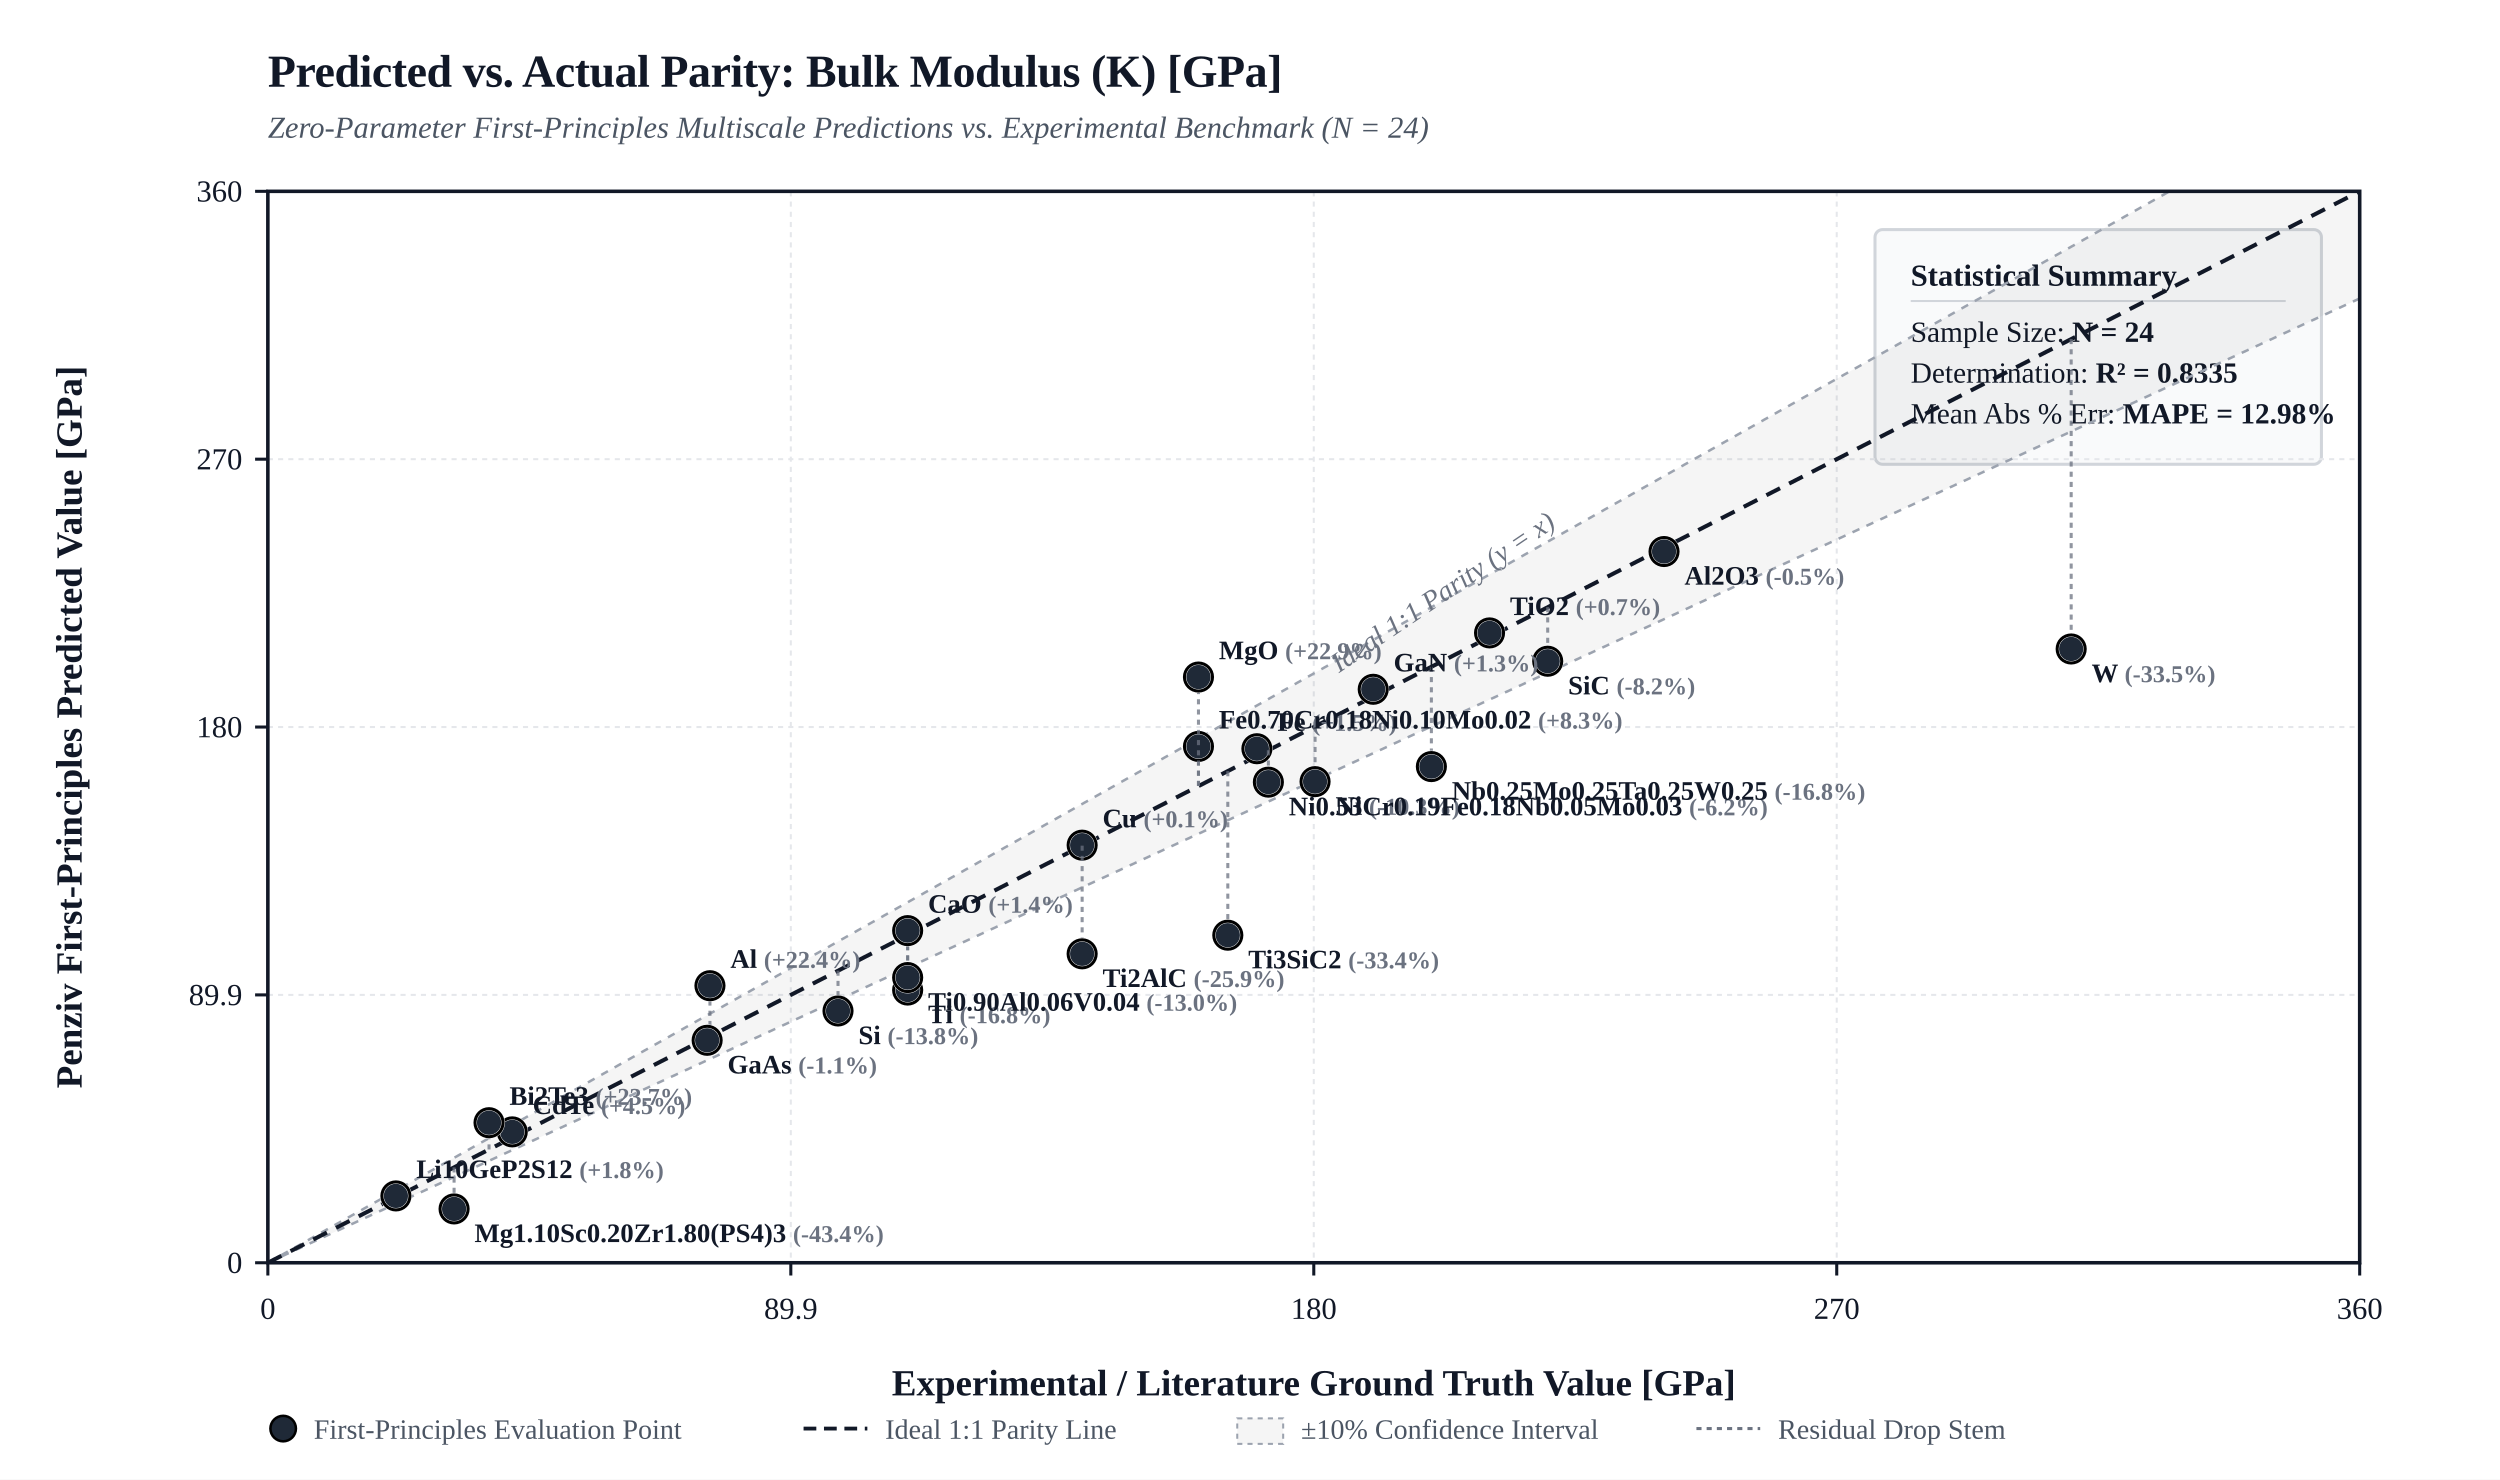
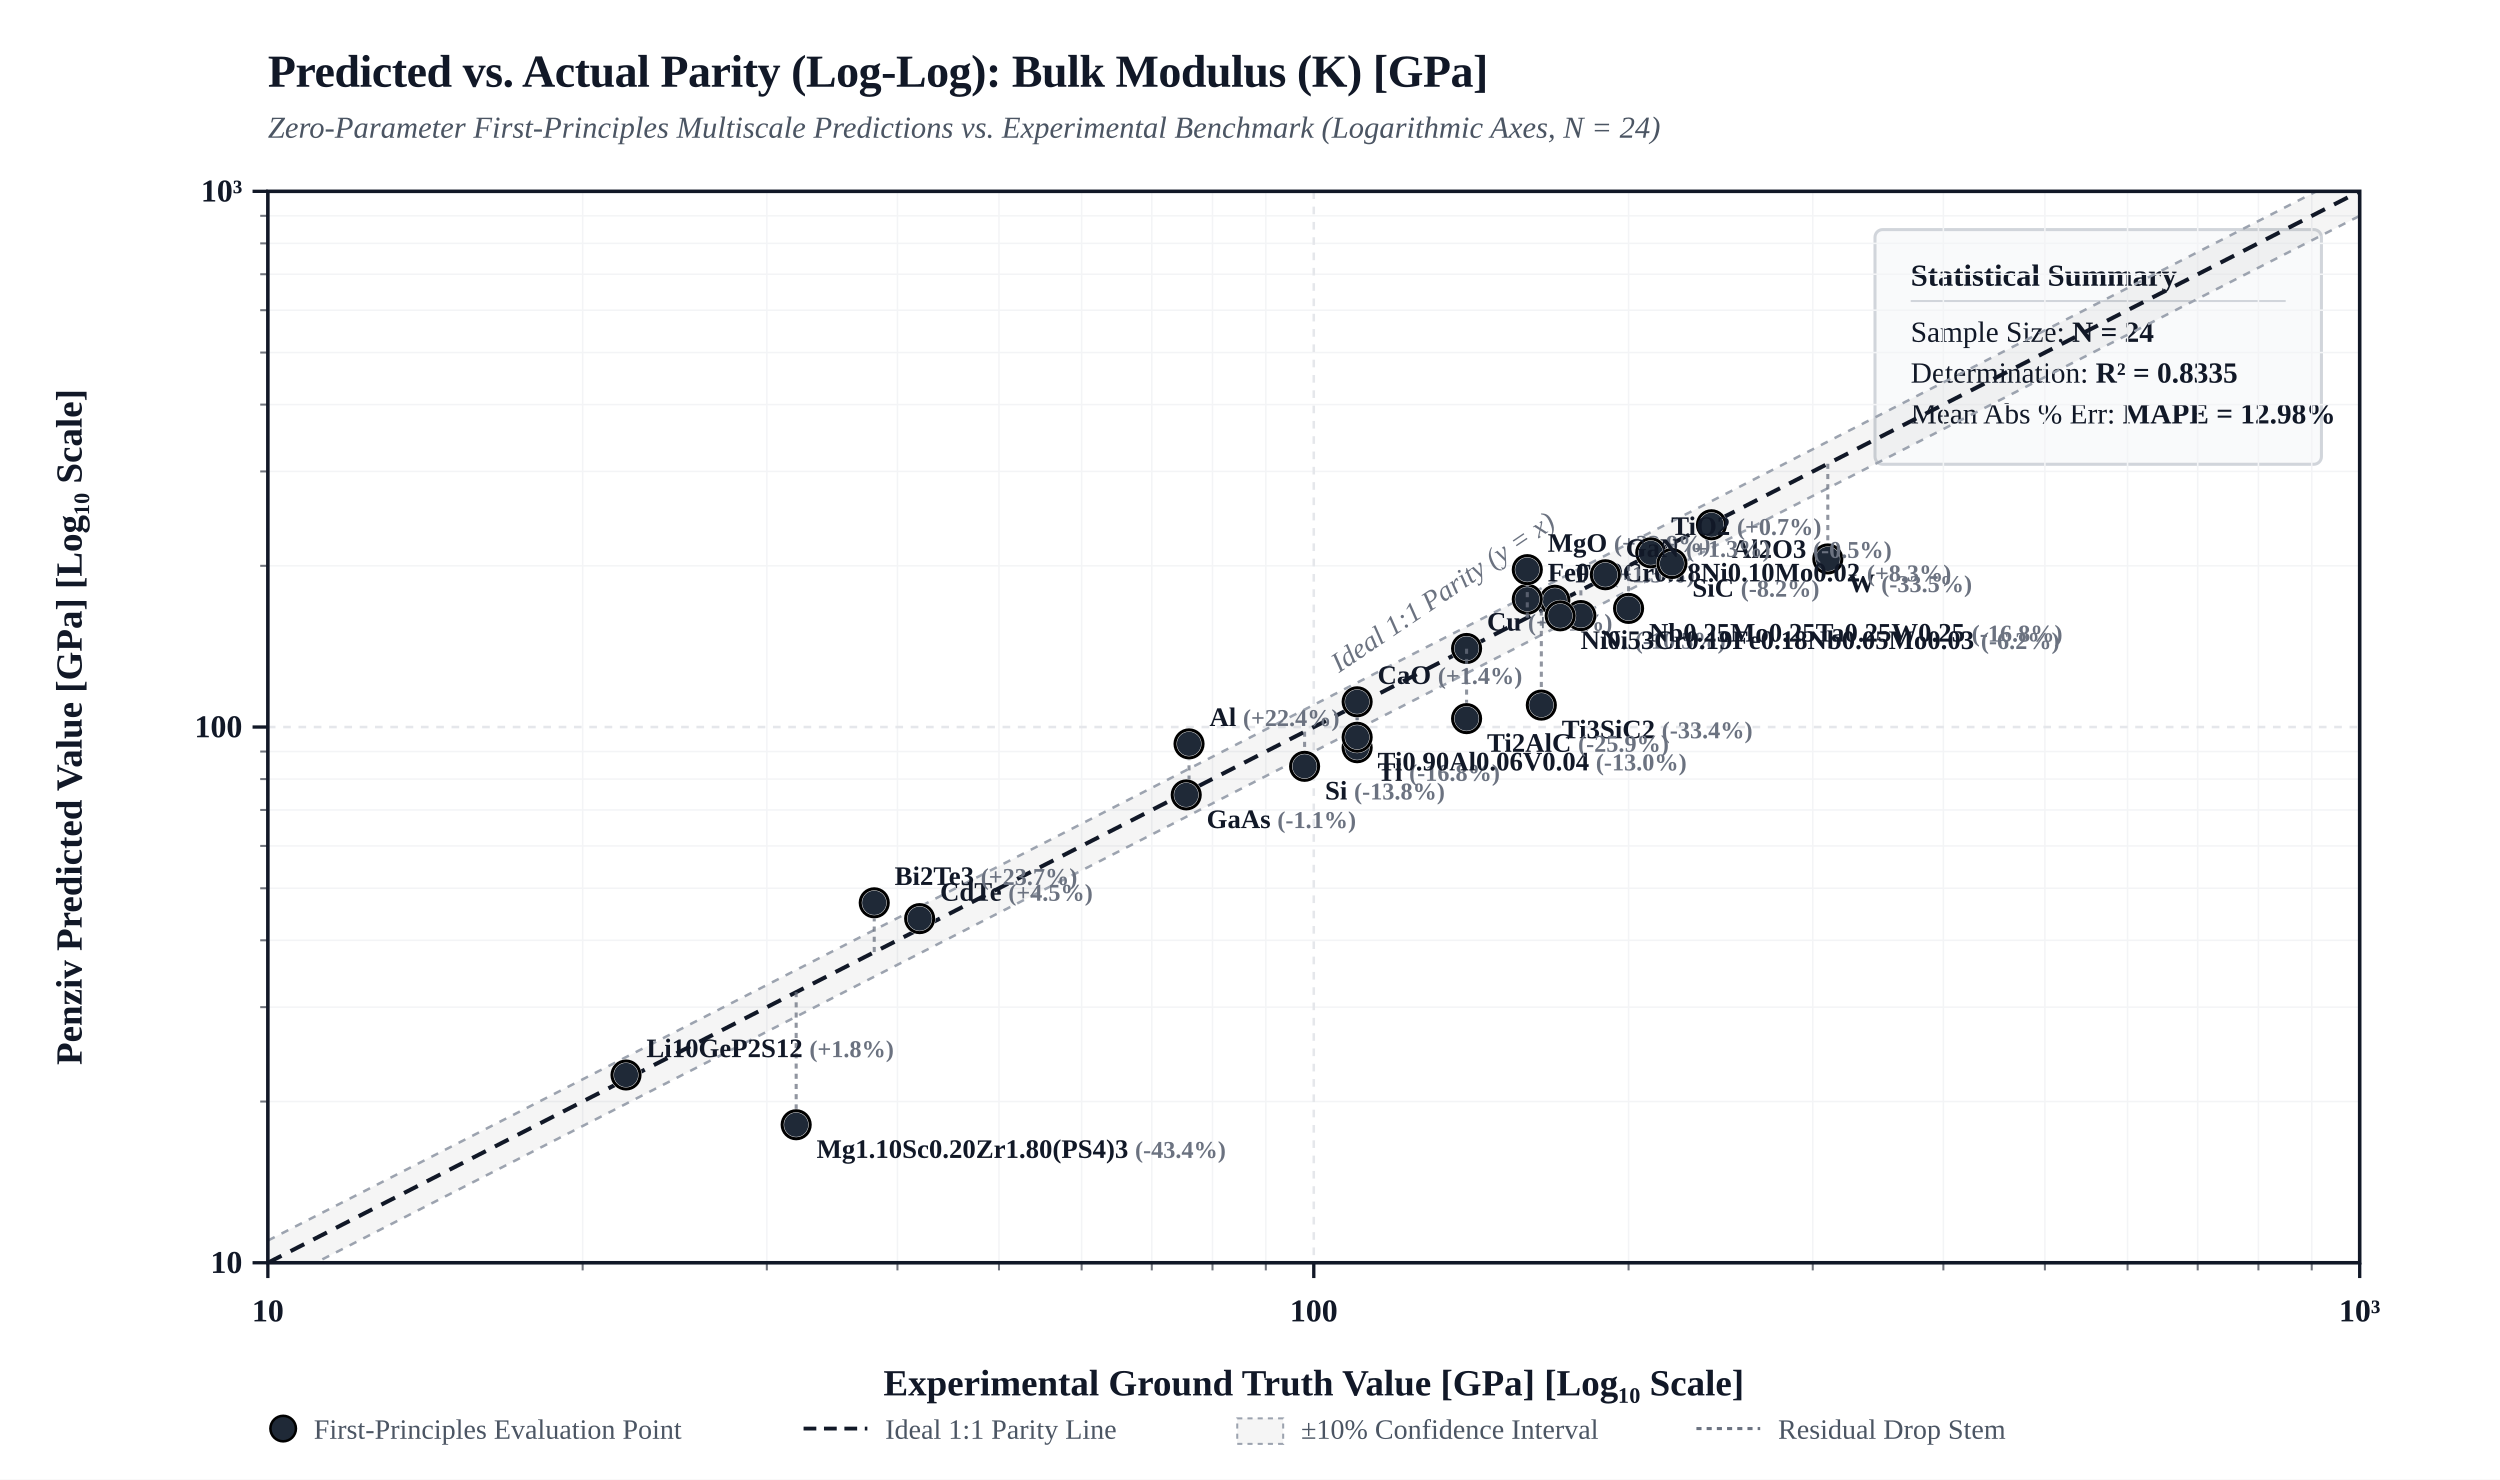
<svg xmlns="http://www.w3.org/2000/svg" viewBox="0 0 980 580" width="100%" height="auto" style="background-color: #FFFFFF; border: 1px solid #E5E7EB; border-radius: 4px; font-family: 'Times New Roman', Times, 'DejaVu Serif', 'TeX Gyre Termes', Georgia, serif;">
  <defs>
    <clipPath id="plotClip">
      <rect x="105" y="75" width="820" height="420" />
    </clipPath>
  </defs>
  <rect x="0" y="0" width="980" height="580" fill="#FFFFFF" />
-   <text x="105" y="34" fill="#111827" font-size="18" font-weight="bold" letter-spacing="-0.01em">Predicted vs. Actual Parity: Bulk Modulus (K) [GPa]</text>
-   <text x="105" y="54" fill="#4B5563" font-size="12" font-style="italic">Zero-Parameter First-Principles Multiscale Predictions vs. Experimental Benchmark (N = 24)</text>
+   <text x="105" y="34" fill="#111827" font-size="18" font-weight="bold" letter-spacing="-0.01em">Predicted vs. Actual Parity (Log-Log): Bulk Modulus (K) [GPa]</text>
+   <text x="105" y="54" fill="#4B5563" font-size="12" font-style="italic">Zero-Parameter First-Principles Multiscale Predictions vs. Experimental Benchmark (Logarithmic Axes, N = 24)</text>
  <g transform="translate(735, 90)">
    <rect width="175" height="92" rx="3" fill="#F9FAFB" stroke="#D1D5DB" stroke-width="1.2" />
    <text x="14" y="22" fill="#111827" font-size="12" font-weight="bold">Statistical Summary</text>
    <line x1="14" y1="28" x2="161" y2="28" stroke="#D1D5DB" stroke-width="0.8" />
    <text x="14" y="44" fill="#111827" font-size="11.5">Sample Size: <tspan font-weight="bold">N = 24</tspan>
    </text>
    <text x="14" y="60" fill="#111827" font-size="11.5">Determination: <tspan font-weight="bold">R² = 0.8335</tspan>
    </text>
    <text x="14" y="76" fill="#111827" font-size="11.5">Mean Abs % Err: <tspan font-weight="bold">MAPE = 12.98%</tspan>
    </text>
  </g>
-   <line x1="105.0" y1="75" x2="105.0" y2="495" stroke="#E5E7EB" stroke-width="0.8" stroke-dasharray="2,2" />
-   <line x1="105" y1="495.0" x2="925" y2="495.0" stroke="#E5E7EB" stroke-width="0.8" stroke-dasharray="2,2" />
-   <line x1="100" y1="495.0" x2="105" y2="495.0" stroke="#111827" stroke-width="1.2" />
-   <text x="95" y="499.0" fill="#111827" font-size="12" font-weight="500" text-anchor="end">0</text>
-   <line x1="105.0" y1="495" x2="105.0" y2="500" stroke="#111827" stroke-width="1.2" />
-   <text x="105.0" y="517.0" fill="#111827" font-size="12" font-weight="500" text-anchor="middle">0</text>
-   <line x1="310.0" y1="75" x2="310.0" y2="495" stroke="#E5E7EB" stroke-width="0.8" stroke-dasharray="2,2" />
-   <line x1="105" y1="390.0" x2="925" y2="390.0" stroke="#E5E7EB" stroke-width="0.8" stroke-dasharray="2,2" />
-   <line x1="100" y1="390.0" x2="105" y2="390.0" stroke="#111827" stroke-width="1.2" />
-   <text x="95" y="394.0" fill="#111827" font-size="12" font-weight="500" text-anchor="end">89.9</text>
-   <line x1="310.0" y1="495" x2="310.0" y2="500" stroke="#111827" stroke-width="1.2" />
-   <text x="310.0" y="517.0" fill="#111827" font-size="12" font-weight="500" text-anchor="middle">89.9</text>
-   <line x1="515.0" y1="75" x2="515.0" y2="495" stroke="#E5E7EB" stroke-width="0.8" stroke-dasharray="2,2" />
-   <line x1="105" y1="285.0" x2="925" y2="285.0" stroke="#E5E7EB" stroke-width="0.8" stroke-dasharray="2,2" />
-   <line x1="100" y1="285.0" x2="105" y2="285.0" stroke="#111827" stroke-width="1.2" />
-   <text x="95" y="289.0" fill="#111827" font-size="12" font-weight="500" text-anchor="end">180</text>
-   <line x1="515.0" y1="495" x2="515.0" y2="500" stroke="#111827" stroke-width="1.2" />
-   <text x="515.0" y="517.0" fill="#111827" font-size="12" font-weight="500" text-anchor="middle">180</text>
-   <line x1="720.0" y1="75" x2="720.0" y2="495" stroke="#E5E7EB" stroke-width="0.8" stroke-dasharray="2,2" />
-   <line x1="105" y1="180.0" x2="925" y2="180.0" stroke="#E5E7EB" stroke-width="0.8" stroke-dasharray="2,2" />
-   <line x1="100" y1="180.0" x2="105" y2="180.0" stroke="#111827" stroke-width="1.2" />
-   <text x="95" y="184.0" fill="#111827" font-size="12" font-weight="500" text-anchor="end">270</text>
-   <line x1="720.0" y1="495" x2="720.0" y2="500" stroke="#111827" stroke-width="1.2" />
-   <text x="720.0" y="517.0" fill="#111827" font-size="12" font-weight="500" text-anchor="middle">270</text>
-   <line x1="925.0" y1="75" x2="925.0" y2="495" stroke="#E5E7EB" stroke-width="0.8" stroke-dasharray="2,2" />
-   <line x1="105" y1="75.0" x2="925" y2="75.0" stroke="#E5E7EB" stroke-width="0.8" stroke-dasharray="2,2" />
-   <line x1="100" y1="75.0" x2="105" y2="75.0" stroke="#111827" stroke-width="1.2" />
-   <text x="95" y="79.0" fill="#111827" font-size="12" font-weight="500" text-anchor="end">360</text>
-   <line x1="925.0" y1="495" x2="925.0" y2="500" stroke="#111827" stroke-width="1.2" />
-   <text x="925.0" y="517.0" fill="#111827" font-size="12" font-weight="500" text-anchor="middle">360</text>
-   <polygon points="105.0,495.0 925.0,33.0 925.0,117.0 105.0,495.0" fill="rgba(0, 0, 0, 0.04)" clip-path="url(#plotClip)" />
-   <line x1="105.0" y1="495.0" x2="925.0" y2="33.0" stroke="#9CA3AF" stroke-width="1.0" stroke-dasharray="3,3" clip-path="url(#plotClip)" />
-   <line x1="105.0" y1="495.0" x2="925.0" y2="117.0" stroke="#9CA3AF" stroke-width="1.0" stroke-dasharray="3,3" clip-path="url(#plotClip)" />
+   <line x1="228.4" y1="75" x2="228.4" y2="495" stroke="#F3F4F6" stroke-width="0.6" />
+   <line x1="105" y1="431.8" x2="925" y2="431.8" stroke="#F3F4F6" stroke-width="0.6" />
+   <line x1="102" y1="431.8" x2="105" y2="431.8" stroke="#111827" stroke-width="0.8" opacity="0.6" />
+   <line x1="228.4" y1="495" x2="228.4" y2="498" stroke="#111827" stroke-width="0.8" opacity="0.6" />
+   <line x1="300.6" y1="75" x2="300.6" y2="495" stroke="#F3F4F6" stroke-width="0.6" />
+   <line x1="105" y1="394.8" x2="925" y2="394.8" stroke="#F3F4F6" stroke-width="0.6" />
+   <line x1="102" y1="394.8" x2="105" y2="394.8" stroke="#111827" stroke-width="0.8" opacity="0.6" />
+   <line x1="300.6" y1="495" x2="300.6" y2="498" stroke="#111827" stroke-width="0.8" opacity="0.6" />
+   <line x1="351.8" y1="75" x2="351.8" y2="495" stroke="#F3F4F6" stroke-width="0.6" />
+   <line x1="105" y1="368.6" x2="925" y2="368.6" stroke="#F3F4F6" stroke-width="0.6" />
+   <line x1="102" y1="368.6" x2="105" y2="368.6" stroke="#111827" stroke-width="0.8" opacity="0.6" />
+   <line x1="351.8" y1="495" x2="351.8" y2="498" stroke="#111827" stroke-width="0.8" opacity="0.6" />
+   <line x1="391.6" y1="75" x2="391.6" y2="495" stroke="#F3F4F6" stroke-width="0.6" />
+   <line x1="105" y1="348.2" x2="925" y2="348.2" stroke="#F3F4F6" stroke-width="0.6" />
+   <line x1="102" y1="348.2" x2="105" y2="348.2" stroke="#111827" stroke-width="0.8" opacity="0.6" />
+   <line x1="391.6" y1="495" x2="391.6" y2="498" stroke="#111827" stroke-width="0.8" opacity="0.6" />
+   <line x1="424.0" y1="75" x2="424.0" y2="495" stroke="#F3F4F6" stroke-width="0.6" />
+   <line x1="105" y1="331.6" x2="925" y2="331.6" stroke="#F3F4F6" stroke-width="0.6" />
+   <line x1="102" y1="331.6" x2="105" y2="331.6" stroke="#111827" stroke-width="0.8" opacity="0.6" />
+   <line x1="424.0" y1="495" x2="424.0" y2="498" stroke="#111827" stroke-width="0.8" opacity="0.6" />
+   <line x1="451.5" y1="75" x2="451.5" y2="495" stroke="#F3F4F6" stroke-width="0.6" />
+   <line x1="105" y1="317.5" x2="925" y2="317.5" stroke="#F3F4F6" stroke-width="0.6" />
+   <line x1="102" y1="317.5" x2="105" y2="317.5" stroke="#111827" stroke-width="0.8" opacity="0.6" />
+   <line x1="451.5" y1="495" x2="451.5" y2="498" stroke="#111827" stroke-width="0.8" opacity="0.6" />
+   <line x1="475.3" y1="75" x2="475.3" y2="495" stroke="#F3F4F6" stroke-width="0.6" />
+   <line x1="105" y1="305.4" x2="925" y2="305.4" stroke="#F3F4F6" stroke-width="0.6" />
+   <line x1="102" y1="305.4" x2="105" y2="305.4" stroke="#111827" stroke-width="0.8" opacity="0.6" />
+   <line x1="475.3" y1="495" x2="475.3" y2="498" stroke="#111827" stroke-width="0.8" opacity="0.6" />
+   <line x1="496.2" y1="75" x2="496.2" y2="495" stroke="#F3F4F6" stroke-width="0.6" />
+   <line x1="105" y1="294.6" x2="925" y2="294.6" stroke="#F3F4F6" stroke-width="0.6" />
+   <line x1="102" y1="294.6" x2="105" y2="294.6" stroke="#111827" stroke-width="0.8" opacity="0.6" />
+   <line x1="496.2" y1="495" x2="496.2" y2="498" stroke="#111827" stroke-width="0.8" opacity="0.6" />
+   <line x1="638.4" y1="75" x2="638.4" y2="495" stroke="#F3F4F6" stroke-width="0.6" />
+   <line x1="105" y1="221.8" x2="925" y2="221.8" stroke="#F3F4F6" stroke-width="0.6" />
+   <line x1="102" y1="221.8" x2="105" y2="221.8" stroke="#111827" stroke-width="0.8" opacity="0.6" />
+   <line x1="638.4" y1="495" x2="638.4" y2="498" stroke="#111827" stroke-width="0.8" opacity="0.6" />
+   <line x1="710.6" y1="75" x2="710.6" y2="495" stroke="#F3F4F6" stroke-width="0.6" />
+   <line x1="105" y1="184.8" x2="925" y2="184.8" stroke="#F3F4F6" stroke-width="0.6" />
+   <line x1="102" y1="184.8" x2="105" y2="184.8" stroke="#111827" stroke-width="0.8" opacity="0.6" />
+   <line x1="710.6" y1="495" x2="710.6" y2="498" stroke="#111827" stroke-width="0.8" opacity="0.6" />
+   <line x1="761.8" y1="75" x2="761.8" y2="495" stroke="#F3F4F6" stroke-width="0.6" />
+   <line x1="105" y1="158.6" x2="925" y2="158.6" stroke="#F3F4F6" stroke-width="0.6" />
+   <line x1="102" y1="158.6" x2="105" y2="158.6" stroke="#111827" stroke-width="0.8" opacity="0.6" />
+   <line x1="761.8" y1="495" x2="761.8" y2="498" stroke="#111827" stroke-width="0.8" opacity="0.6" />
+   <line x1="801.6" y1="75" x2="801.6" y2="495" stroke="#F3F4F6" stroke-width="0.6" />
+   <line x1="105" y1="138.2" x2="925" y2="138.2" stroke="#F3F4F6" stroke-width="0.6" />
+   <line x1="102" y1="138.2" x2="105" y2="138.2" stroke="#111827" stroke-width="0.8" opacity="0.6" />
+   <line x1="801.6" y1="495" x2="801.6" y2="498" stroke="#111827" stroke-width="0.8" opacity="0.6" />
+   <line x1="834.0" y1="75" x2="834.0" y2="495" stroke="#F3F4F6" stroke-width="0.6" />
+   <line x1="105" y1="121.6" x2="925" y2="121.6" stroke="#F3F4F6" stroke-width="0.6" />
+   <line x1="102" y1="121.6" x2="105" y2="121.6" stroke="#111827" stroke-width="0.8" opacity="0.6" />
+   <line x1="834.0" y1="495" x2="834.0" y2="498" stroke="#111827" stroke-width="0.8" opacity="0.6" />
+   <line x1="861.5" y1="75" x2="861.5" y2="495" stroke="#F3F4F6" stroke-width="0.6" />
+   <line x1="105" y1="107.5" x2="925" y2="107.5" stroke="#F3F4F6" stroke-width="0.6" />
+   <line x1="102" y1="107.5" x2="105" y2="107.5" stroke="#111827" stroke-width="0.8" opacity="0.6" />
+   <line x1="861.5" y1="495" x2="861.5" y2="498" stroke="#111827" stroke-width="0.8" opacity="0.6" />
+   <line x1="885.3" y1="75" x2="885.3" y2="495" stroke="#F3F4F6" stroke-width="0.6" />
+   <line x1="105" y1="95.4" x2="925" y2="95.4" stroke="#F3F4F6" stroke-width="0.6" />
+   <line x1="102" y1="95.4" x2="105" y2="95.4" stroke="#111827" stroke-width="0.8" opacity="0.6" />
+   <line x1="885.3" y1="495" x2="885.3" y2="498" stroke="#111827" stroke-width="0.8" opacity="0.6" />
+   <line x1="906.2" y1="75" x2="906.2" y2="495" stroke="#F3F4F6" stroke-width="0.6" />
+   <line x1="105" y1="84.6" x2="925" y2="84.6" stroke="#F3F4F6" stroke-width="0.6" />
+   <line x1="102" y1="84.6" x2="105" y2="84.6" stroke="#111827" stroke-width="0.8" opacity="0.6" />
+   <line x1="906.2" y1="495" x2="906.2" y2="498" stroke="#111827" stroke-width="0.8" opacity="0.6" />
+   <line x1="105.0" y1="75" x2="105.0" y2="495" stroke="#E5E7EB" stroke-width="1.0" stroke-dasharray="3,3" />
+   <line x1="105" y1="495.0" x2="925" y2="495.0" stroke="#E5E7EB" stroke-width="1.0" stroke-dasharray="3,3" />
+   <line x1="99" y1="495.0" x2="105" y2="495.0" stroke="#111827" stroke-width="1.3" />
+   <text x="95" y="499.0" fill="#111827" font-size="12.5" font-weight="bold" text-anchor="end">10</text>
+   <line x1="105.0" y1="495" x2="105.0" y2="501" stroke="#111827" stroke-width="1.3" />
+   <text x="105.0" y="518.0" fill="#111827" font-size="12.5" font-weight="bold" text-anchor="middle">10</text>
+   <line x1="515.0" y1="75" x2="515.0" y2="495" stroke="#E5E7EB" stroke-width="1.0" stroke-dasharray="3,3" />
+   <line x1="105" y1="285.0" x2="925" y2="285.0" stroke="#E5E7EB" stroke-width="1.0" stroke-dasharray="3,3" />
+   <line x1="99" y1="285.0" x2="105" y2="285.0" stroke="#111827" stroke-width="1.3" />
+   <text x="95" y="289.0" fill="#111827" font-size="12.5" font-weight="bold" text-anchor="end">100</text>
+   <line x1="515.0" y1="495" x2="515.0" y2="501" stroke="#111827" stroke-width="1.3" />
+   <text x="515.0" y="518.0" fill="#111827" font-size="12.5" font-weight="bold" text-anchor="middle">100</text>
+   <line x1="925.0" y1="75" x2="925.0" y2="495" stroke="#E5E7EB" stroke-width="1.0" stroke-dasharray="3,3" />
+   <line x1="105" y1="75.0" x2="925" y2="75.0" stroke="#E5E7EB" stroke-width="1.0" stroke-dasharray="3,3" />
+   <line x1="99" y1="75.0" x2="105" y2="75.0" stroke="#111827" stroke-width="1.3" />
+   <text x="95" y="79.0" fill="#111827" font-size="12.5" font-weight="bold" text-anchor="end">10³</text>
+   <line x1="925.0" y1="495" x2="925.0" y2="501" stroke="#111827" stroke-width="1.3" />
+   <text x="925.0" y="518.0" fill="#111827" font-size="12.5" font-weight="bold" text-anchor="middle">10³</text>
+   <polygon points="105.0,486.3 925.0,66.3 925.0,84.6 105.0,504.6" fill="rgba(0, 0, 0, 0.04)" clip-path="url(#plotClip)" />
+   <line x1="105.0" y1="486.3" x2="925.0" y2="66.3" stroke="#9CA3AF" stroke-width="1.0" stroke-dasharray="3,3" clip-path="url(#plotClip)" />
+   <line x1="105.0" y1="504.6" x2="925.0" y2="84.6" stroke="#9CA3AF" stroke-width="1.0" stroke-dasharray="3,3" clip-path="url(#plotClip)" />
  <line x1="105.0" y1="495.0" x2="925.0" y2="75.0" stroke="#111827" stroke-width="1.6" stroke-dasharray="6,4" clip-path="url(#plotClip)" />
  <text x="535.0" y="273.0" fill="#6B7280" font-size="11" font-style="italic" transform="rotate(-34 515.0 285.0)">Ideal 1:1 Parity (y = x)</text>
  <rect x="105" y="75" width="820" height="420" fill="none" stroke="#111827" stroke-width="1.4" />
-   <text x="515.0" y="547.0" fill="#111827" font-size="14.5" font-weight="bold" text-anchor="middle">Experimental / Literature Ground Truth Value [GPa]</text>
-   <text x="32" y="285.0" fill="#111827" font-size="14.5" font-weight="bold" text-anchor="middle" transform="rotate(-90 32 285.0)">Penziv First-Principles Predicted Value [GPa]</text>
-   <line x1="424.2" y1="331.5" x2="424.2" y2="331.3" stroke="#6B7280" stroke-width="1.2" stroke-dasharray="2,2" opacity="0.75" clip-path="url(#plotClip)" />
-   <circle cx="424.2" cy="331.3" r="5.5" fill="#1F2937" stroke="#FFFFFF" stroke-width="1.5" />
-   <circle cx="424.2" cy="331.3" r="5.5" fill="none" stroke="#000000" stroke-width="1.2" />
-   <text x="432.2" y="324.3" fill="#111827" font-size="10.5" font-weight="600" text-anchor="start">Cu <tspan fill="#6B7280" font-size="9.5">(+0.1%)</tspan>
-   </text>
-   <line x1="278.3" y1="406.2" x2="278.3" y2="386.4" stroke="#6B7280" stroke-width="1.2" stroke-dasharray="2,2" opacity="0.75" clip-path="url(#plotClip)" />
-   <circle cx="278.3" cy="386.4" r="5.5" fill="#1F2937" stroke="#FFFFFF" stroke-width="1.5" />
-   <circle cx="278.3" cy="386.4" r="5.5" fill="none" stroke="#000000" stroke-width="1.2" />
-   <text x="286.3" y="379.4" fill="#111827" font-size="10.5" font-weight="600" text-anchor="start">Al <tspan fill="#6B7280" font-size="9.5">(+22.4%)</tspan>
-   </text>
-   <line x1="515.5" y1="284.8" x2="515.5" y2="306.4" stroke="#6B7280" stroke-width="1.2" stroke-dasharray="2,2" opacity="0.75" clip-path="url(#plotClip)" />
-   <circle cx="515.5" cy="306.4" r="5.5" fill="#1F2937" stroke="#FFFFFF" stroke-width="1.5" />
-   <circle cx="515.5" cy="306.4" r="5.5" fill="none" stroke="#000000" stroke-width="1.2" />
-   <text x="523.5" y="319.4" fill="#111827" font-size="10.5" font-weight="600" text-anchor="start">Ni <tspan fill="#6B7280" font-size="9.5">(-10.3%)</tspan>
-   </text>
-   <line x1="355.8" y1="366.5" x2="355.8" y2="388.1" stroke="#6B7280" stroke-width="1.2" stroke-dasharray="2,2" opacity="0.75" clip-path="url(#plotClip)" />
-   <circle cx="355.8" cy="388.1" r="5.5" fill="#1F2937" stroke="#FFFFFF" stroke-width="1.5" />
-   <circle cx="355.8" cy="388.1" r="5.5" fill="none" stroke="#000000" stroke-width="1.2" />
-   <text x="363.8" y="401.1" fill="#111827" font-size="10.5" font-weight="600" text-anchor="start">Ti <tspan fill="#6B7280" font-size="9.5">(-16.8%)</tspan>
-   </text>
-   <line x1="811.9" y1="132.9" x2="811.9" y2="254.4" stroke="#6B7280" stroke-width="1.2" stroke-dasharray="2,2" opacity="0.75" clip-path="url(#plotClip)" />
-   <circle cx="811.9" cy="254.4" r="5.5" fill="#1F2937" stroke="#FFFFFF" stroke-width="1.5" />
-   <circle cx="811.9" cy="254.4" r="5.5" fill="none" stroke="#000000" stroke-width="1.2" />
-   <text x="819.9" y="267.4" fill="#111827" font-size="10.5" font-weight="600" text-anchor="start">W <tspan fill="#6B7280" font-size="9.5">(-33.5%)</tspan>
-   </text>
-   <line x1="492.7" y1="296.4" x2="492.7" y2="293.5" stroke="#6B7280" stroke-width="1.2" stroke-dasharray="2,2" opacity="0.75" clip-path="url(#plotClip)" />
-   <circle cx="492.7" cy="293.5" r="5.5" fill="#1F2937" stroke="#FFFFFF" stroke-width="1.5" />
-   <circle cx="492.7" cy="293.5" r="5.5" fill="none" stroke="#000000" stroke-width="1.2" />
-   <text x="500.7" y="286.5" fill="#111827" font-size="10.5" font-weight="600" text-anchor="start">Fe <tspan fill="#6B7280" font-size="9.5">(+1.5%)</tspan>
-   </text>
-   <line x1="469.8" y1="308.1" x2="469.8" y2="292.6" stroke="#6B7280" stroke-width="1.2" stroke-dasharray="2,2" opacity="0.75" clip-path="url(#plotClip)" />
-   <circle cx="469.8" cy="292.6" r="5.5" fill="#1F2937" stroke="#FFFFFF" stroke-width="1.5" />
-   <circle cx="469.8" cy="292.6" r="5.5" fill="none" stroke="#000000" stroke-width="1.2" />
-   <text x="477.8" y="285.6" fill="#111827" font-size="10.5" font-weight="600" text-anchor="start">Fe0.70Cr0.18Ni0.10Mo0.02 <tspan fill="#6B7280" font-size="9.5">(+8.3%)</tspan>
-   </text>
-   <line x1="497.2" y1="294.1" x2="497.2" y2="306.6" stroke="#6B7280" stroke-width="1.2" stroke-dasharray="2,2" opacity="0.75" clip-path="url(#plotClip)" />
-   <circle cx="497.2" cy="306.6" r="5.5" fill="#1F2937" stroke="#FFFFFF" stroke-width="1.5" />
-   <circle cx="497.2" cy="306.6" r="5.5" fill="none" stroke="#000000" stroke-width="1.2" />
-   <text x="505.2" y="319.6" fill="#111827" font-size="10.5" font-weight="600" text-anchor="start">Ni0.53Cr0.19Fe0.18Nb0.05Mo0.03 <tspan fill="#6B7280" font-size="9.5">(-6.2%)</tspan>
-   </text>
-   <line x1="355.8" y1="366.5" x2="355.8" y2="383.2" stroke="#6B7280" stroke-width="1.2" stroke-dasharray="2,2" opacity="0.75" clip-path="url(#plotClip)" />
-   <circle cx="355.8" cy="383.2" r="5.5" fill="#1F2937" stroke="#FFFFFF" stroke-width="1.5" />
-   <circle cx="355.8" cy="383.2" r="5.5" fill="none" stroke="#000000" stroke-width="1.2" />
-   <text x="363.8" y="396.2" fill="#111827" font-size="10.5" font-weight="600" text-anchor="start">Ti0.90Al0.06V0.04 <tspan fill="#6B7280" font-size="9.5">(-13.0%)</tspan>
-   </text>
-   <line x1="561.1" y1="261.4" x2="561.1" y2="300.5" stroke="#6B7280" stroke-width="1.2" stroke-dasharray="2,2" opacity="0.75" clip-path="url(#plotClip)" />
-   <circle cx="561.1" cy="300.5" r="5.5" fill="#1F2937" stroke="#FFFFFF" stroke-width="1.5" />
-   <circle cx="561.1" cy="300.5" r="5.5" fill="none" stroke="#000000" stroke-width="1.2" />
-   <text x="569.1" y="313.5" fill="#111827" font-size="10.5" font-weight="600" text-anchor="start">Nb0.25Mo0.25Ta0.25W0.25 <tspan fill="#6B7280" font-size="9.5">(-16.8%)</tspan>
-   </text>
-   <line x1="481.3" y1="302.3" x2="481.3" y2="366.6" stroke="#6B7280" stroke-width="1.2" stroke-dasharray="2,2" opacity="0.75" clip-path="url(#plotClip)" />
-   <circle cx="481.3" cy="366.6" r="5.5" fill="#1F2937" stroke="#FFFFFF" stroke-width="1.5" />
-   <circle cx="481.3" cy="366.6" r="5.5" fill="none" stroke="#000000" stroke-width="1.2" />
-   <text x="489.3" y="379.6" fill="#111827" font-size="10.5" font-weight="600" text-anchor="start">Ti3SiC2 <tspan fill="#6B7280" font-size="9.5">(-33.4%)</tspan>
-   </text>
-   <line x1="424.2" y1="331.5" x2="424.2" y2="373.9" stroke="#6B7280" stroke-width="1.2" stroke-dasharray="2,2" opacity="0.75" clip-path="url(#plotClip)" />
-   <circle cx="424.2" cy="373.9" r="5.5" fill="#1F2937" stroke="#FFFFFF" stroke-width="1.5" />
-   <circle cx="424.2" cy="373.9" r="5.5" fill="none" stroke="#000000" stroke-width="1.2" />
-   <text x="432.2" y="386.9" fill="#111827" font-size="10.5" font-weight="600" text-anchor="start">Ti2AlC <tspan fill="#6B7280" font-size="9.5">(-25.9%)</tspan>
-   </text>
-   <line x1="355.8" y1="366.5" x2="355.8" y2="364.8" stroke="#6B7280" stroke-width="1.2" stroke-dasharray="2,2" opacity="0.75" clip-path="url(#plotClip)" />
-   <circle cx="355.8" cy="364.8" r="5.5" fill="#1F2937" stroke="#FFFFFF" stroke-width="1.5" />
-   <circle cx="355.8" cy="364.8" r="5.5" fill="none" stroke="#000000" stroke-width="1.2" />
-   <text x="363.8" y="357.8" fill="#111827" font-size="10.5" font-weight="600" text-anchor="start">CaO <tspan fill="#6B7280" font-size="9.5">(+1.4%)</tspan>
-   </text>
-   <line x1="469.8" y1="308.1" x2="469.8" y2="265.4" stroke="#6B7280" stroke-width="1.2" stroke-dasharray="2,2" opacity="0.75" clip-path="url(#plotClip)" />
-   <circle cx="469.8" cy="265.4" r="5.5" fill="#1F2937" stroke="#FFFFFF" stroke-width="1.5" />
-   <circle cx="469.8" cy="265.4" r="5.5" fill="none" stroke="#000000" stroke-width="1.2" />
-   <text x="477.8" y="258.4" fill="#111827" font-size="10.5" font-weight="600" text-anchor="start">MgO <tspan fill="#6B7280" font-size="9.5">(+22.9%)</tspan>
-   </text>
-   <line x1="652.3" y1="214.7" x2="652.3" y2="216.2" stroke="#6B7280" stroke-width="1.2" stroke-dasharray="2,2" opacity="0.75" clip-path="url(#plotClip)" />
-   <circle cx="652.3" cy="216.2" r="5.5" fill="#1F2937" stroke="#FFFFFF" stroke-width="1.5" />
-   <circle cx="652.3" cy="216.2" r="5.5" fill="none" stroke="#000000" stroke-width="1.2" />
-   <text x="660.3" y="229.2" fill="#111827" font-size="10.5" font-weight="600" text-anchor="start">Al2O3 <tspan fill="#6B7280" font-size="9.5">(-0.5%)</tspan>
-   </text>
-   <line x1="583.9" y1="249.7" x2="583.9" y2="248.1" stroke="#6B7280" stroke-width="1.2" stroke-dasharray="2,2" opacity="0.75" clip-path="url(#plotClip)" />
-   <circle cx="583.9" cy="248.1" r="5.5" fill="#1F2937" stroke="#FFFFFF" stroke-width="1.5" />
-   <circle cx="583.9" cy="248.1" r="5.5" fill="none" stroke="#000000" stroke-width="1.2" />
-   <text x="591.9" y="241.1" fill="#111827" font-size="10.5" font-weight="600" text-anchor="start">TiO2 <tspan fill="#6B7280" font-size="9.5">(+0.7%)</tspan>
-   </text>
-   <line x1="606.7" y1="238.0" x2="606.7" y2="259.2" stroke="#6B7280" stroke-width="1.2" stroke-dasharray="2,2" opacity="0.75" clip-path="url(#plotClip)" />
-   <circle cx="606.7" cy="259.2" r="5.5" fill="#1F2937" stroke="#FFFFFF" stroke-width="1.5" />
-   <circle cx="606.7" cy="259.2" r="5.5" fill="none" stroke="#000000" stroke-width="1.2" />
-   <text x="614.7" y="272.2" fill="#111827" font-size="10.5" font-weight="600" text-anchor="start">SiC <tspan fill="#6B7280" font-size="9.5">(-8.2%)</tspan>
-   </text>
-   <line x1="538.3" y1="273.1" x2="538.3" y2="270.2" stroke="#6B7280" stroke-width="1.2" stroke-dasharray="2,2" opacity="0.75" clip-path="url(#plotClip)" />
-   <circle cx="538.3" cy="270.2" r="5.5" fill="#1F2937" stroke="#FFFFFF" stroke-width="1.5" />
-   <circle cx="538.3" cy="270.2" r="5.5" fill="none" stroke="#000000" stroke-width="1.2" />
-   <text x="546.3" y="263.2" fill="#111827" font-size="10.5" font-weight="600" text-anchor="start">GaN <tspan fill="#6B7280" font-size="9.5">(+1.3%)</tspan>
-   </text>
-   <line x1="328.5" y1="380.5" x2="328.5" y2="396.3" stroke="#6B7280" stroke-width="1.2" stroke-dasharray="2,2" opacity="0.75" clip-path="url(#plotClip)" />
-   <circle cx="328.5" cy="396.3" r="5.5" fill="#1F2937" stroke="#FFFFFF" stroke-width="1.5" />
-   <circle cx="328.5" cy="396.3" r="5.5" fill="none" stroke="#000000" stroke-width="1.2" />
-   <text x="336.5" y="409.3" fill="#111827" font-size="10.5" font-weight="600" text-anchor="start">Si <tspan fill="#6B7280" font-size="9.5">(-13.8%)</tspan>
-   </text>
-   <line x1="277.2" y1="406.8" x2="277.2" y2="407.8" stroke="#6B7280" stroke-width="1.2" stroke-dasharray="2,2" opacity="0.75" clip-path="url(#plotClip)" />
-   <circle cx="277.2" cy="407.8" r="5.5" fill="#1F2937" stroke="#FFFFFF" stroke-width="1.5" />
-   <circle cx="277.2" cy="407.8" r="5.5" fill="none" stroke="#000000" stroke-width="1.2" />
-   <text x="285.2" y="420.8" fill="#111827" font-size="10.5" font-weight="600" text-anchor="start">GaAs <tspan fill="#6B7280" font-size="9.5">(-1.1%)</tspan>
-   </text>
-   <line x1="200.8" y1="445.9" x2="200.8" y2="443.7" stroke="#6B7280" stroke-width="1.2" stroke-dasharray="2,2" opacity="0.75" clip-path="url(#plotClip)" />
-   <circle cx="200.8" cy="443.7" r="5.5" fill="#1F2937" stroke="#FFFFFF" stroke-width="1.5" />
-   <circle cx="200.8" cy="443.7" r="5.5" fill="none" stroke="#000000" stroke-width="1.2" />
-   <text x="208.8" y="436.7" fill="#111827" font-size="10.5" font-weight="600" text-anchor="start">CdTe <tspan fill="#6B7280" font-size="9.5">(+4.5%)</tspan>
-   </text>
-   <line x1="191.7" y1="450.6" x2="191.7" y2="440.1" stroke="#6B7280" stroke-width="1.2" stroke-dasharray="2,2" opacity="0.75" clip-path="url(#plotClip)" />
-   <circle cx="191.7" cy="440.1" r="5.5" fill="#1F2937" stroke="#FFFFFF" stroke-width="1.5" />
-   <circle cx="191.7" cy="440.1" r="5.5" fill="none" stroke="#000000" stroke-width="1.2" />
-   <text x="199.7" y="433.1" fill="#111827" font-size="10.5" font-weight="600" text-anchor="start">Bi2Te3 <tspan fill="#6B7280" font-size="9.5">(+23.7%)</tspan>
-   </text>
-   <line x1="178.0" y1="457.6" x2="178.0" y2="473.9" stroke="#6B7280" stroke-width="1.2" stroke-dasharray="2,2" opacity="0.75" clip-path="url(#plotClip)" />
-   <circle cx="178.0" cy="473.9" r="5.5" fill="#1F2937" stroke="#FFFFFF" stroke-width="1.5" />
-   <circle cx="178.0" cy="473.9" r="5.5" fill="none" stroke="#000000" stroke-width="1.2" />
-   <text x="186.0" y="486.9" fill="#111827" font-size="10.5" font-weight="600" text-anchor="start">Mg1.10Sc0.20Zr1.80(PS4)3 <tspan fill="#6B7280" font-size="9.5">(-43.4%)</tspan>
-   </text>
-   <line x1="155.2" y1="469.3" x2="155.2" y2="468.8" stroke="#6B7280" stroke-width="1.2" stroke-dasharray="2,2" opacity="0.75" clip-path="url(#plotClip)" />
-   <circle cx="155.2" cy="468.8" r="5.5" fill="#1F2937" stroke="#FFFFFF" stroke-width="1.5" />
-   <circle cx="155.2" cy="468.8" r="5.5" fill="none" stroke="#000000" stroke-width="1.2" />
-   <text x="163.2" y="461.8" fill="#111827" font-size="10.5" font-weight="600" text-anchor="start">Li10GeP2S12 <tspan fill="#6B7280" font-size="9.5">(+1.8%)</tspan>
+   <text x="515.0" y="547.0" fill="#111827" font-size="14.5" font-weight="bold" text-anchor="middle">Experimental Ground Truth Value [GPa] [Log₁₀ Scale]</text>
+   <text x="32" y="285.0" fill="#111827" font-size="14.5" font-weight="bold" text-anchor="middle" transform="rotate(-90 32 285.0)">Penziv Predicted Value [GPa] [Log₁₀ Scale]</text>
+   <line x1="574.9" y1="254.3" x2="574.9" y2="254.2" stroke="#6B7280" stroke-width="1.2" stroke-dasharray="2,2" opacity="0.75" clip-path="url(#plotClip)" />
+   <circle cx="574.9" cy="254.2" r="5.5" fill="#1F2937" stroke="#FFFFFF" stroke-width="1.5" />
+   <circle cx="574.9" cy="254.2" r="5.5" fill="none" stroke="#000000" stroke-width="1.2" />
+   <text x="582.9" y="247.2" fill="#111827" font-size="10.5" font-weight="600" text-anchor="start">Cu <tspan fill="#6B7280" font-size="9.5">(+0.1%)</tspan>
+   </text>
+   <line x1="466.1" y1="310.0" x2="466.1" y2="291.6" stroke="#6B7280" stroke-width="1.2" stroke-dasharray="2,2" opacity="0.75" clip-path="url(#plotClip)" />
+   <circle cx="466.1" cy="291.6" r="5.5" fill="#1F2937" stroke="#FFFFFF" stroke-width="1.5" />
+   <circle cx="466.1" cy="291.6" r="5.5" fill="none" stroke="#000000" stroke-width="1.2" />
+   <text x="474.1" y="284.6" fill="#111827" font-size="10.5" font-weight="600" text-anchor="start">Al <tspan fill="#6B7280" font-size="9.5">(+22.4%)</tspan>
+   </text>
+   <line x1="619.7" y1="231.4" x2="619.7" y2="241.3" stroke="#6B7280" stroke-width="1.2" stroke-dasharray="2,2" opacity="0.75" clip-path="url(#plotClip)" />
+   <circle cx="619.7" cy="241.3" r="5.5" fill="#1F2937" stroke="#FFFFFF" stroke-width="1.5" />
+   <circle cx="619.7" cy="241.3" r="5.5" fill="none" stroke="#000000" stroke-width="1.2" />
+   <text x="627.7" y="254.3" fill="#111827" font-size="10.5" font-weight="600" text-anchor="start">Ni <tspan fill="#6B7280" font-size="9.5">(-10.3%)</tspan>
+   </text>
+   <line x1="532.0" y1="276.3" x2="532.0" y2="293.1" stroke="#6B7280" stroke-width="1.2" stroke-dasharray="2,2" opacity="0.75" clip-path="url(#plotClip)" />
+   <circle cx="532.0" cy="293.1" r="5.5" fill="#1F2937" stroke="#FFFFFF" stroke-width="1.5" />
+   <circle cx="532.0" cy="293.1" r="5.5" fill="none" stroke="#000000" stroke-width="1.2" />
+   <text x="540.0" y="306.1" fill="#111827" font-size="10.5" font-weight="600" text-anchor="start">Ti <tspan fill="#6B7280" font-size="9.5">(-16.8%)</tspan>
+   </text>
+   <line x1="716.5" y1="181.8" x2="716.5" y2="219.1" stroke="#6B7280" stroke-width="1.2" stroke-dasharray="2,2" opacity="0.75" clip-path="url(#plotClip)" />
+   <circle cx="716.5" cy="219.1" r="5.5" fill="#1F2937" stroke="#FFFFFF" stroke-width="1.5" />
+   <circle cx="716.5" cy="219.1" r="5.5" fill="none" stroke="#000000" stroke-width="1.2" />
+   <text x="724.5" y="232.1" fill="#111827" font-size="10.5" font-weight="600" text-anchor="start">W <tspan fill="#6B7280" font-size="9.5">(-33.5%)</tspan>
+   </text>
+   <line x1="609.5" y1="236.6" x2="609.5" y2="235.3" stroke="#6B7280" stroke-width="1.2" stroke-dasharray="2,2" opacity="0.75" clip-path="url(#plotClip)" />
+   <circle cx="609.5" cy="235.3" r="5.5" fill="#1F2937" stroke="#FFFFFF" stroke-width="1.5" />
+   <circle cx="609.5" cy="235.3" r="5.5" fill="none" stroke="#000000" stroke-width="1.2" />
+   <text x="617.5" y="228.3" fill="#111827" font-size="10.5" font-weight="600" text-anchor="start">Fe <tspan fill="#6B7280" font-size="9.5">(+1.5%)</tspan>
+   </text>
+   <line x1="598.7" y1="242.1" x2="598.7" y2="234.9" stroke="#6B7280" stroke-width="1.2" stroke-dasharray="2,2" opacity="0.75" clip-path="url(#plotClip)" />
+   <circle cx="598.7" cy="234.9" r="5.5" fill="#1F2937" stroke="#FFFFFF" stroke-width="1.5" />
+   <circle cx="598.7" cy="234.9" r="5.5" fill="none" stroke="#000000" stroke-width="1.2" />
+   <text x="606.7" y="227.9" fill="#111827" font-size="10.5" font-weight="600" text-anchor="start">Fe0.70Cr0.18Ni0.10Mo0.02 <tspan fill="#6B7280" font-size="9.5">(+8.3%)</tspan>
+   </text>
+   <line x1="611.6" y1="235.5" x2="611.6" y2="241.4" stroke="#6B7280" stroke-width="1.2" stroke-dasharray="2,2" opacity="0.75" clip-path="url(#plotClip)" />
+   <circle cx="611.6" cy="241.4" r="5.5" fill="#1F2937" stroke="#FFFFFF" stroke-width="1.5" />
+   <circle cx="611.6" cy="241.4" r="5.5" fill="none" stroke="#000000" stroke-width="1.2" />
+   <text x="619.6" y="254.4" fill="#111827" font-size="10.5" font-weight="600" text-anchor="start">Ni0.53Cr0.19Fe0.18Nb0.05Mo0.03 <tspan fill="#6B7280" font-size="9.5">(-6.2%)</tspan>
+   </text>
+   <line x1="532.0" y1="276.3" x2="532.0" y2="289.0" stroke="#6B7280" stroke-width="1.2" stroke-dasharray="2,2" opacity="0.75" clip-path="url(#plotClip)" />
+   <circle cx="532.0" cy="289.0" r="5.5" fill="#1F2937" stroke="#FFFFFF" stroke-width="1.5" />
+   <circle cx="532.0" cy="289.0" r="5.5" fill="none" stroke="#000000" stroke-width="1.2" />
+   <text x="540.0" y="302.0" fill="#111827" font-size="10.5" font-weight="600" text-anchor="start">Ti0.90Al0.06V0.04 <tspan fill="#6B7280" font-size="9.5">(-13.0%)</tspan>
+   </text>
+   <line x1="638.4" y1="221.8" x2="638.4" y2="238.5" stroke="#6B7280" stroke-width="1.2" stroke-dasharray="2,2" opacity="0.75" clip-path="url(#plotClip)" />
+   <circle cx="638.4" cy="238.5" r="5.5" fill="#1F2937" stroke="#FFFFFF" stroke-width="1.5" />
+   <circle cx="638.4" cy="238.5" r="5.5" fill="none" stroke="#000000" stroke-width="1.2" />
+   <text x="646.4" y="251.5" fill="#111827" font-size="10.5" font-weight="600" text-anchor="start">Nb0.25Mo0.25Ta0.25W0.25 <tspan fill="#6B7280" font-size="9.5">(-16.8%)</tspan>
+   </text>
+   <line x1="604.2" y1="239.3" x2="604.2" y2="276.4" stroke="#6B7280" stroke-width="1.2" stroke-dasharray="2,2" opacity="0.75" clip-path="url(#plotClip)" />
+   <circle cx="604.2" cy="276.4" r="5.5" fill="#1F2937" stroke="#FFFFFF" stroke-width="1.5" />
+   <circle cx="604.2" cy="276.4" r="5.5" fill="none" stroke="#000000" stroke-width="1.2" />
+   <text x="612.2" y="289.4" fill="#111827" font-size="10.5" font-weight="600" text-anchor="start">Ti3SiC2 <tspan fill="#6B7280" font-size="9.5">(-33.4%)</tspan>
+   </text>
+   <line x1="574.9" y1="254.3" x2="574.9" y2="281.7" stroke="#6B7280" stroke-width="1.2" stroke-dasharray="2,2" opacity="0.75" clip-path="url(#plotClip)" />
+   <circle cx="574.9" cy="281.7" r="5.5" fill="#1F2937" stroke="#FFFFFF" stroke-width="1.5" />
+   <circle cx="574.9" cy="281.7" r="5.5" fill="none" stroke="#000000" stroke-width="1.2" />
+   <text x="582.9" y="294.7" fill="#111827" font-size="10.5" font-weight="600" text-anchor="start">Ti2AlC <tspan fill="#6B7280" font-size="9.5">(-25.9%)</tspan>
+   </text>
+   <line x1="532.0" y1="276.3" x2="532.0" y2="275.1" stroke="#6B7280" stroke-width="1.2" stroke-dasharray="2,2" opacity="0.75" clip-path="url(#plotClip)" />
+   <circle cx="532.0" cy="275.1" r="5.5" fill="#1F2937" stroke="#FFFFFF" stroke-width="1.5" />
+   <circle cx="532.0" cy="275.1" r="5.5" fill="none" stroke="#000000" stroke-width="1.2" />
+   <text x="540.0" y="268.1" fill="#111827" font-size="10.5" font-weight="600" text-anchor="start">CaO <tspan fill="#6B7280" font-size="9.5">(+1.4%)</tspan>
+   </text>
+   <line x1="598.7" y1="242.1" x2="598.7" y2="223.3" stroke="#6B7280" stroke-width="1.2" stroke-dasharray="2,2" opacity="0.75" clip-path="url(#plotClip)" />
+   <circle cx="598.7" cy="223.3" r="5.5" fill="#1F2937" stroke="#FFFFFF" stroke-width="1.5" />
+   <circle cx="598.7" cy="223.3" r="5.5" fill="none" stroke="#000000" stroke-width="1.2" />
+   <text x="606.7" y="216.3" fill="#111827" font-size="10.5" font-weight="600" text-anchor="start">MgO <tspan fill="#6B7280" font-size="9.5">(+22.9%)</tspan>
+   </text>
+   <line x1="670.9" y1="205.2" x2="670.9" y2="205.7" stroke="#6B7280" stroke-width="1.2" stroke-dasharray="2,2" opacity="0.75" clip-path="url(#plotClip)" />
+   <circle cx="670.9" cy="205.7" r="5.5" fill="#1F2937" stroke="#FFFFFF" stroke-width="1.5" />
+   <circle cx="670.9" cy="205.7" r="5.5" fill="none" stroke="#000000" stroke-width="1.2" />
+   <text x="678.9" y="218.7" fill="#111827" font-size="10.5" font-weight="600" text-anchor="start">Al2O3 <tspan fill="#6B7280" font-size="9.5">(-0.5%)</tspan>
+   </text>
+   <line x1="647.1" y1="217.3" x2="647.1" y2="216.7" stroke="#6B7280" stroke-width="1.2" stroke-dasharray="2,2" opacity="0.75" clip-path="url(#plotClip)" />
+   <circle cx="647.1" cy="216.7" r="5.5" fill="#1F2937" stroke="#FFFFFF" stroke-width="1.5" />
+   <circle cx="647.1" cy="216.7" r="5.5" fill="none" stroke="#000000" stroke-width="1.2" />
+   <text x="655.1" y="209.7" fill="#111827" font-size="10.5" font-weight="600" text-anchor="start">TiO2 <tspan fill="#6B7280" font-size="9.5">(+0.7%)</tspan>
+   </text>
+   <line x1="655.4" y1="213.1" x2="655.4" y2="220.9" stroke="#6B7280" stroke-width="1.2" stroke-dasharray="2,2" opacity="0.75" clip-path="url(#plotClip)" />
+   <circle cx="655.4" cy="220.9" r="5.5" fill="#1F2937" stroke="#FFFFFF" stroke-width="1.5" />
+   <circle cx="655.4" cy="220.9" r="5.5" fill="none" stroke="#000000" stroke-width="1.2" />
+   <text x="663.4" y="233.9" fill="#111827" font-size="10.5" font-weight="600" text-anchor="start">SiC <tspan fill="#6B7280" font-size="9.5">(-8.2%)</tspan>
+   </text>
+   <line x1="629.3" y1="226.5" x2="629.3" y2="225.3" stroke="#6B7280" stroke-width="1.2" stroke-dasharray="2,2" opacity="0.75" clip-path="url(#plotClip)" />
+   <circle cx="629.3" cy="225.3" r="5.5" fill="#1F2937" stroke="#FFFFFF" stroke-width="1.5" />
+   <circle cx="629.3" cy="225.3" r="5.5" fill="none" stroke="#000000" stroke-width="1.2" />
+   <text x="637.3" y="218.3" fill="#111827" font-size="10.5" font-weight="600" text-anchor="start">GaN <tspan fill="#6B7280" font-size="9.5">(+1.3%)</tspan>
+   </text>
+   <line x1="511.4" y1="286.8" x2="511.4" y2="300.4" stroke="#6B7280" stroke-width="1.2" stroke-dasharray="2,2" opacity="0.75" clip-path="url(#plotClip)" />
+   <circle cx="511.4" cy="300.4" r="5.5" fill="#1F2937" stroke="#FFFFFF" stroke-width="1.5" />
+   <circle cx="511.4" cy="300.4" r="5.5" fill="none" stroke="#000000" stroke-width="1.2" />
+   <text x="519.4" y="313.4" fill="#111827" font-size="10.5" font-weight="600" text-anchor="start">Si <tspan fill="#6B7280" font-size="9.5">(-13.8%)</tspan>
+   </text>
+   <line x1="465.0" y1="310.6" x2="465.0" y2="311.6" stroke="#6B7280" stroke-width="1.2" stroke-dasharray="2,2" opacity="0.75" clip-path="url(#plotClip)" />
+   <circle cx="465.0" cy="311.6" r="5.5" fill="#1F2937" stroke="#FFFFFF" stroke-width="1.5" />
+   <circle cx="465.0" cy="311.6" r="5.5" fill="none" stroke="#000000" stroke-width="1.2" />
+   <text x="473.0" y="324.6" fill="#111827" font-size="10.5" font-weight="600" text-anchor="start">GaAs <tspan fill="#6B7280" font-size="9.5">(-1.1%)</tspan>
+   </text>
+   <line x1="360.5" y1="364.1" x2="360.5" y2="360.1" stroke="#6B7280" stroke-width="1.2" stroke-dasharray="2,2" opacity="0.75" clip-path="url(#plotClip)" />
+   <circle cx="360.5" cy="360.1" r="5.5" fill="#1F2937" stroke="#FFFFFF" stroke-width="1.5" />
+   <circle cx="360.5" cy="360.1" r="5.5" fill="none" stroke="#000000" stroke-width="1.2" />
+   <text x="368.5" y="353.1" fill="#111827" font-size="10.5" font-weight="600" text-anchor="start">CdTe <tspan fill="#6B7280" font-size="9.5">(+4.5%)</tspan>
+   </text>
+   <line x1="342.7" y1="373.2" x2="342.7" y2="353.9" stroke="#6B7280" stroke-width="1.2" stroke-dasharray="2,2" opacity="0.75" clip-path="url(#plotClip)" />
+   <circle cx="342.7" cy="353.9" r="5.5" fill="#1F2937" stroke="#FFFFFF" stroke-width="1.5" />
+   <circle cx="342.7" cy="353.9" r="5.5" fill="none" stroke="#000000" stroke-width="1.2" />
+   <text x="350.7" y="346.9" fill="#111827" font-size="10.5" font-weight="600" text-anchor="start">Bi2Te3 <tspan fill="#6B7280" font-size="9.5">(+23.7%)</tspan>
+   </text>
+   <line x1="312.1" y1="388.9" x2="312.1" y2="440.9" stroke="#6B7280" stroke-width="1.2" stroke-dasharray="2,2" opacity="0.75" clip-path="url(#plotClip)" />
+   <circle cx="312.1" cy="440.9" r="5.5" fill="#1F2937" stroke="#FFFFFF" stroke-width="1.5" />
+   <circle cx="312.1" cy="440.9" r="5.5" fill="none" stroke="#000000" stroke-width="1.2" />
+   <text x="320.1" y="453.9" fill="#111827" font-size="10.5" font-weight="600" text-anchor="start">Mg1.10Sc0.20Zr1.80(PS4)3 <tspan fill="#6B7280" font-size="9.5">(-43.4%)</tspan>
+   </text>
+   <line x1="245.4" y1="423.1" x2="245.4" y2="421.4" stroke="#6B7280" stroke-width="1.2" stroke-dasharray="2,2" opacity="0.75" clip-path="url(#plotClip)" />
+   <circle cx="245.4" cy="421.4" r="5.5" fill="#1F2937" stroke="#FFFFFF" stroke-width="1.5" />
+   <circle cx="245.4" cy="421.4" r="5.5" fill="none" stroke="#000000" stroke-width="1.2" />
+   <text x="253.4" y="414.4" fill="#111827" font-size="10.5" font-weight="600" text-anchor="start">Li10GeP2S12 <tspan fill="#6B7280" font-size="9.5">(+1.8%)</tspan>
  </text>
  <g transform="translate(105, 564)" font-size="11" fill="#4B5563">
    <circle cx="6" cy="-4" r="5" fill="#1F2937" stroke="#000000" stroke-width="1.0" />
    <text x="18" y="0">First-Principles Evaluation Point</text>
    <line x1="210" y1="-4" x2="235" y2="-4" stroke="#111827" stroke-dasharray="5,3" stroke-width="1.5" />
    <text x="242" y="0">Ideal 1:1 Parity Line</text>
    <rect x="380" y="-8" width="18" height="10" fill="rgba(0, 0, 0, 0.04)" stroke="#9CA3AF" stroke-dasharray="2,2" stroke-width="0.8" />
    <text x="405" y="0">±10% Confidence Interval</text>
    <line x1="560" y1="-4" x2="585" y2="-4" stroke="#6B7280" stroke-dasharray="2,2" stroke-width="1.2" />
    <text x="592" y="0">Residual Drop Stem</text>
  </g>
</svg>
